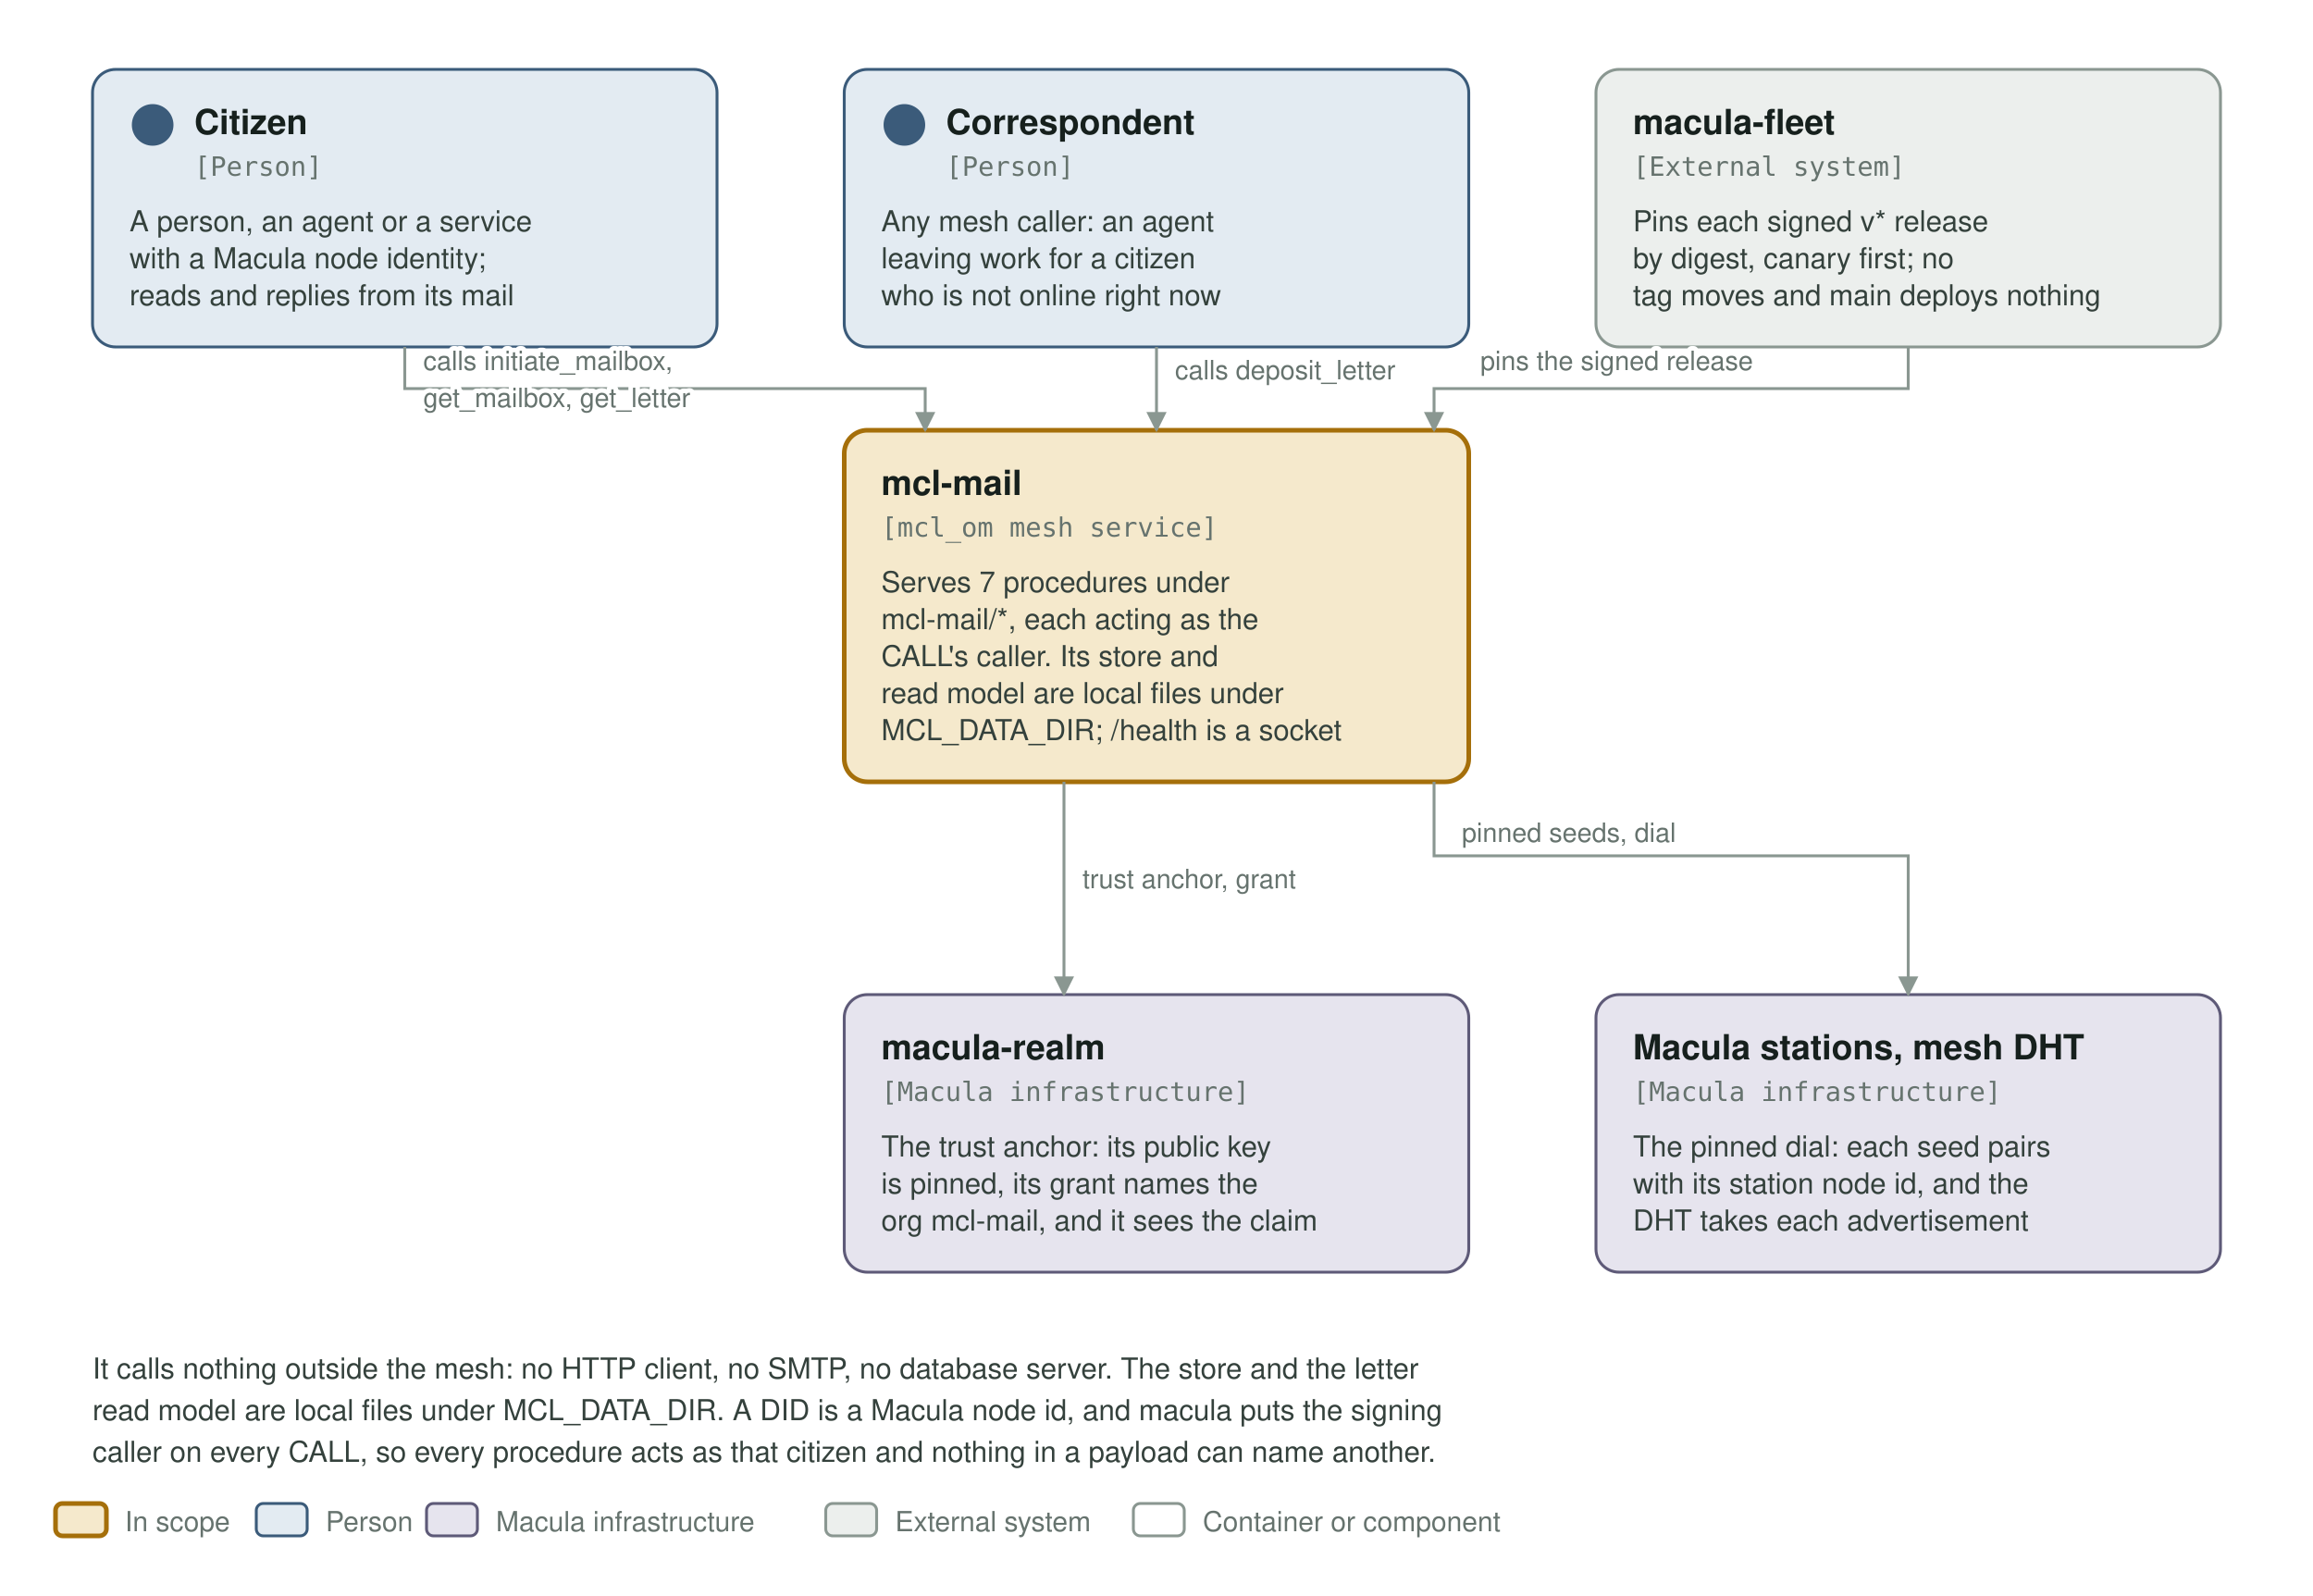
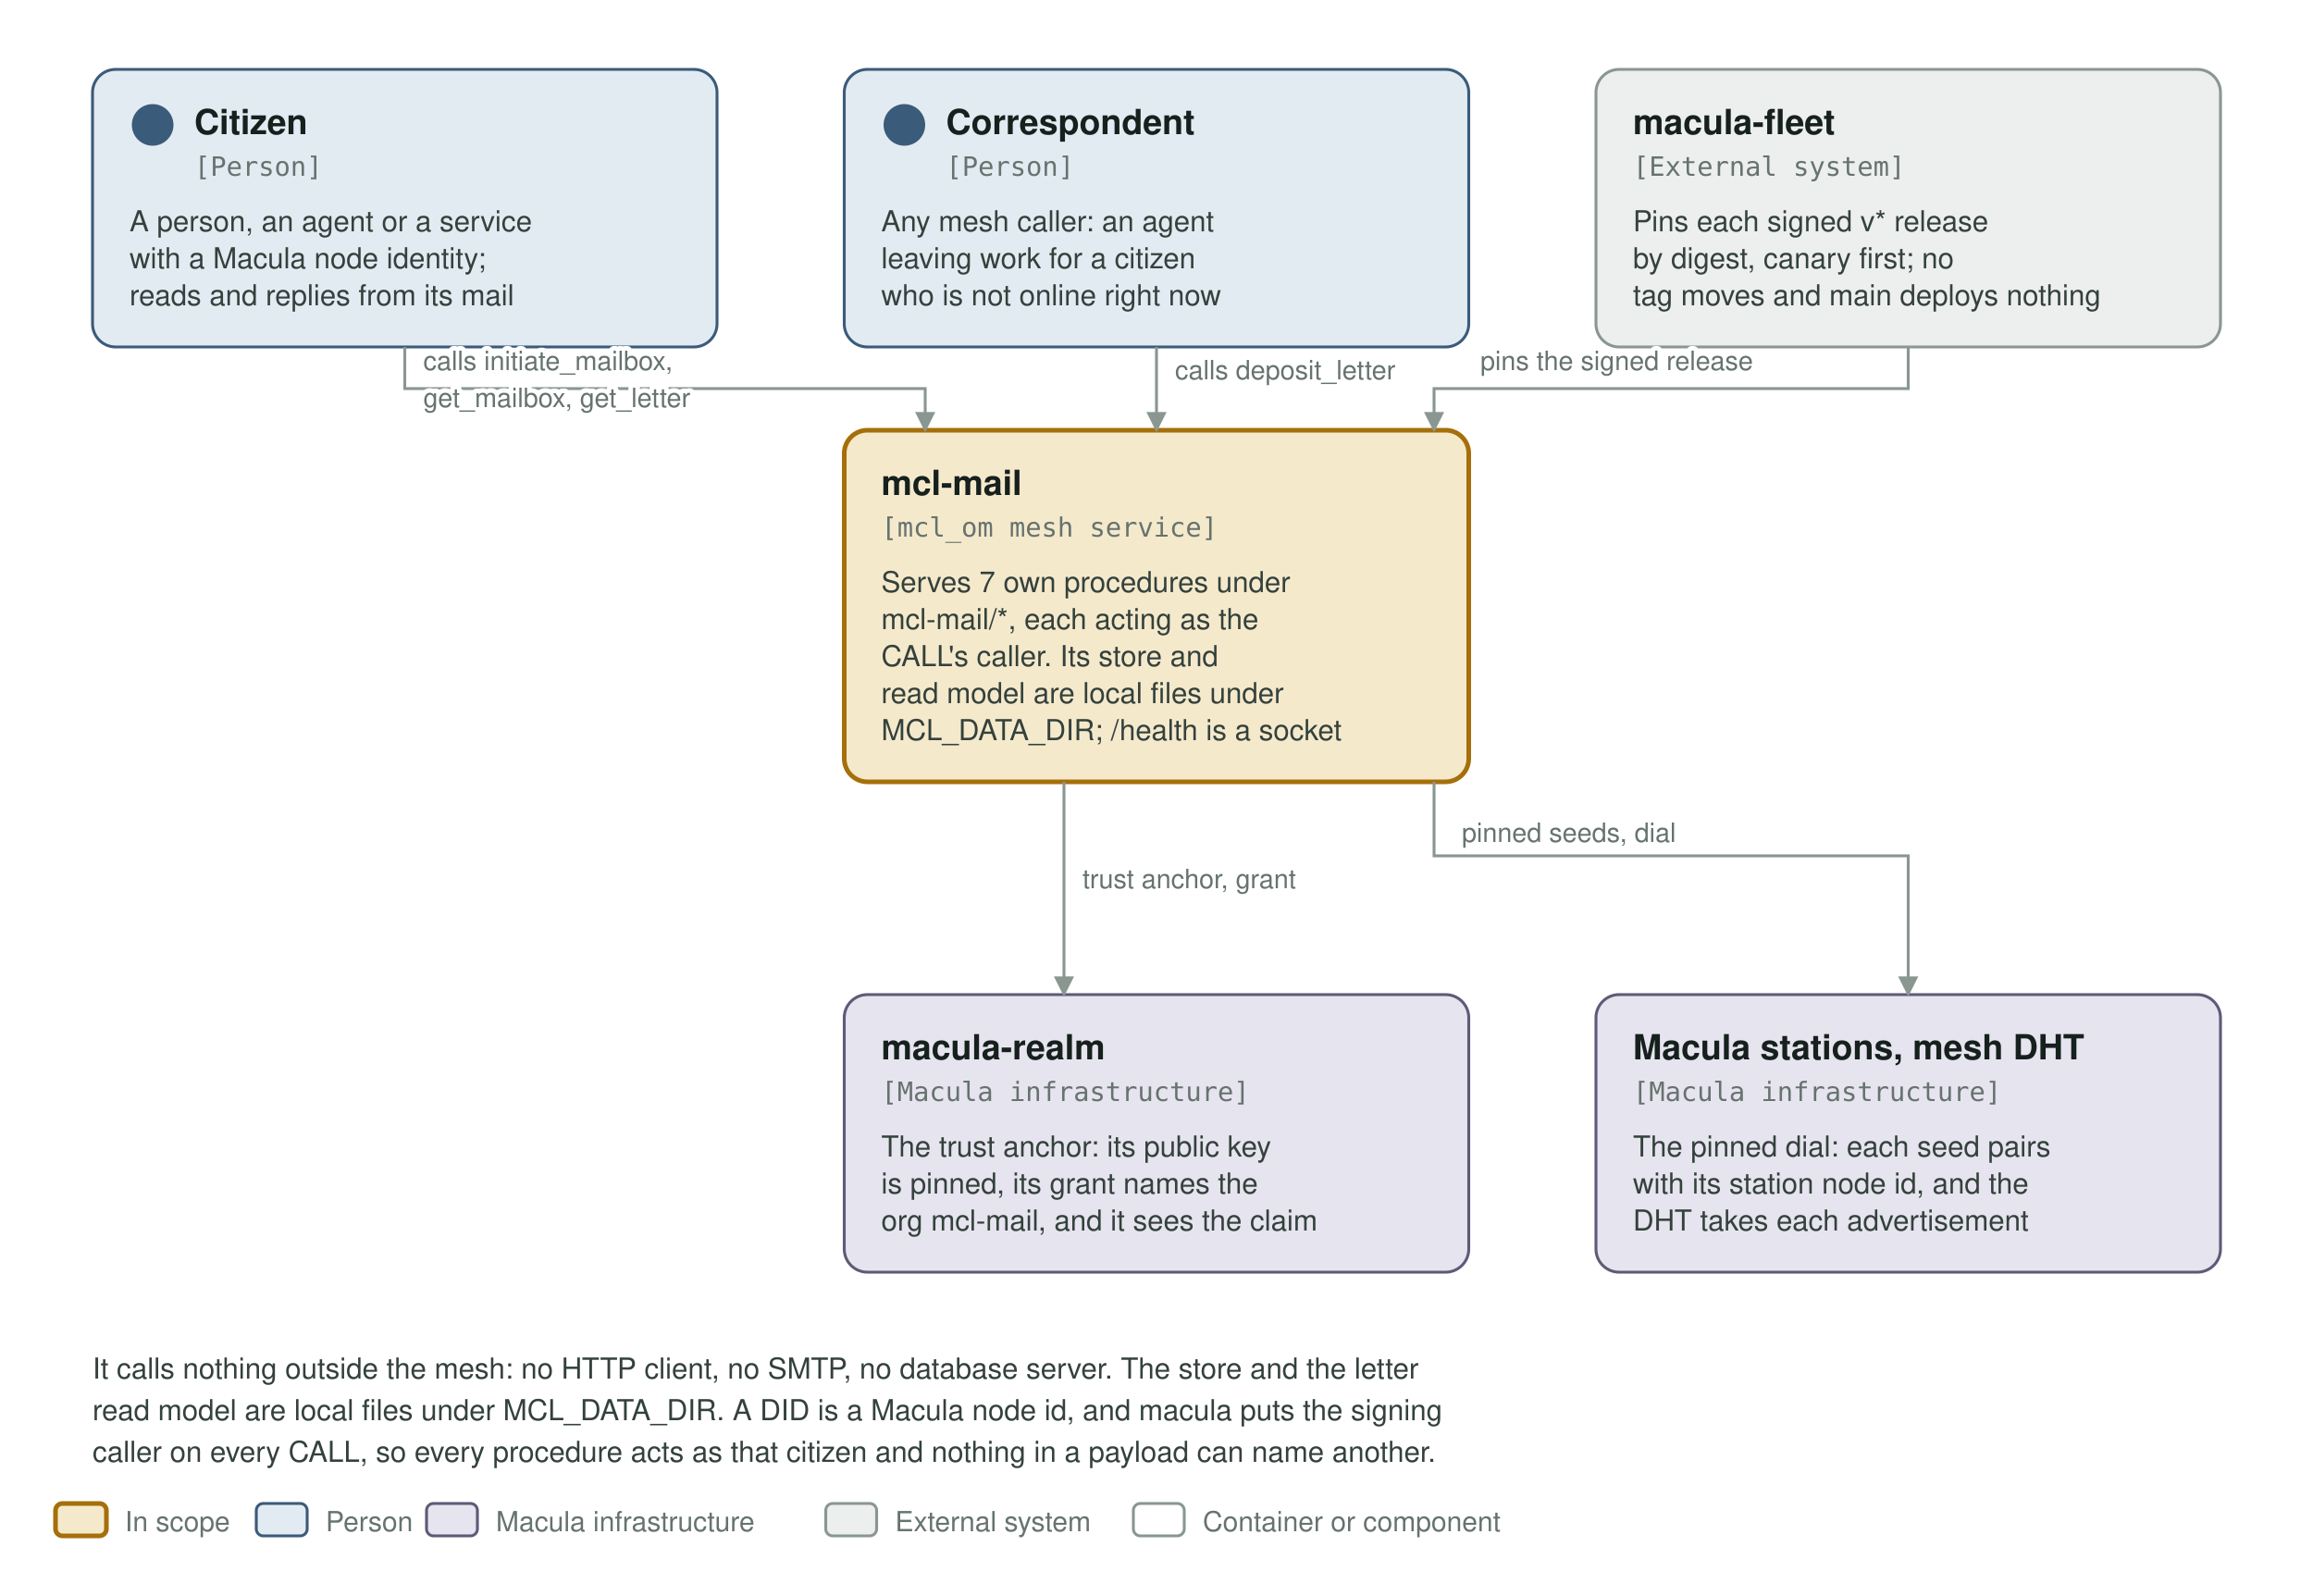
<svg xmlns="http://www.w3.org/2000/svg" viewBox="0 0 1000 690" role="img" aria-label="mcl-mail system context">
  <style>
.t-name { font-family: "Atkinson Hyperlegible", "Segoe UI", system-ui, -apple-system, Helvetica, Arial, sans-serif; font-size: 15px; font-weight: 700; }
.t-desc { font-family: "Atkinson Hyperlegible", "Segoe UI", system-ui, -apple-system, Helvetica, Arial, sans-serif; font-size: 12.5px; }
.t-rel { font-family: "Atkinson Hyperlegible", "Segoe UI", system-ui, -apple-system, Helvetica, Arial, sans-serif; font-size: 11.5px; paint-order: stroke; stroke-width: 4px; stroke-linejoin: round; }
.t-code { font-family: "JetBrains Mono", ui-monospace, Menlo, Consolas, monospace; font-size: 13px; font-weight: 600; }
.t-type { font-family: "JetBrains Mono", ui-monospace, Menlo, Consolas, monospace; font-size: 11.5px; }
.t-bound { font-family: "JetBrains Mono", ui-monospace, Menlo, Consolas, monospace; font-size: 12px; font-weight: 600; }
.t-leg { font-family: "Atkinson Hyperlegible", "Segoe UI", system-ui, -apple-system, Helvetica, Arial, sans-serif; font-size: 12px; }
.edge { fill: none; stroke-width: 1.25; }
.edge-later { fill: none; stroke-width: 1.25; stroke-dasharray: 5 4; }
.bg { fill: #FFFFFF; }
.b-sys { fill: #F5E9CC; stroke: #A56F0A; stroke-width: 2; }
.b-per { fill: #E3EBF2; stroke: #3B5B7A; stroke-width: 1.25; }
.b-mac { fill: #E6E4EE; stroke: #5E5A78; stroke-width: 1.25; }
.b-ext { fill: #ECEFED; stroke: #8A9791; stroke-width: 1.25; }
.b-cmp { fill: #FFFFFF; stroke: #8A9791; stroke-width: 1.25; }
.b-later { fill: none; stroke: #8A9791; stroke-width: 1.25; stroke-dasharray: 5 4; }
.bound { fill: none; stroke: #B3BDB8; stroke-width: 1; }
.head { fill: #3B5B7A; }
.t-name, .t-code { fill: #16201D; }
.t-type, .t-bound, .t-leg { fill: #66736E; }
.t-desc { fill: #34413C; }
.t-rel { fill: #66736E; stroke: #FFFFFF; }
.edge, .edge-later { stroke: #8A9791; }
.arrowhead { fill: #8A9791; }
@media (prefers-color-scheme: dark) {
.bg { fill: #171F1C; }
.b-sys { fill: #3A2E13; stroke: #E3AA3C; }
.b-per { fill: #1D2A36; stroke: #8EB4D8; }
.b-mac { fill: #26243A; stroke: #A9A4C8; }
.b-ext { fill: #1C2421; stroke: #7D8B85; }
.b-cmp { fill: #171F1C; stroke: #7D8B85; }
.b-later { stroke: #7D8B85; }
.bound { stroke: #4A5752; }
.head { fill: #8EB4D8; }
.t-name, .t-code { fill: #E6ECE9; }
.t-type, .t-bound, .t-leg { fill: #93A09A; }
.t-desc { fill: #C3CDC8; }
.t-rel { fill: #93A09A; stroke: #171F1C; }
.edge, .edge-later { stroke: #7D8B85; }
.arrowhead { fill: #7D8B85; }
}
</style>
  <defs>
    <marker id="a" viewBox="0 0 10 10" refX="9" refY="5" markerWidth="7" markerHeight="7" orient="auto-start-reverse">
      <path class="arrowhead" d="M0 0L10 5L0 10z" />
    </marker>
  </defs>
  <rect class="bg" x="0" y="0" width="1000" height="690" />
  <rect class="b-per" x="40" y="30" width="270" height="120" rx="10" />
  <circle class="head" cx="66" cy="54" r="9" />
  <text class="t-name" x="84" y="58">Citizen</text>
  <text class="t-type" x="84" y="76">[Person]</text>
  <text class="t-desc" x="56" y="100">A person, an agent or a service</text>
  <text class="t-desc" x="56" y="116">with a Macula node identity;</text>
  <text class="t-desc" x="56" y="132">reads and replies from its mail</text>
  <rect class="b-per" x="365" y="30" width="270" height="120" rx="10" />
  <circle class="head" cx="391" cy="54" r="9" />
  <text class="t-name" x="409" y="58">Correspondent</text>
  <text class="t-type" x="409" y="76">[Person]</text>
  <text class="t-desc" x="381" y="100">Any mesh caller: an agent</text>
  <text class="t-desc" x="381" y="116">leaving work for a citizen</text>
  <text class="t-desc" x="381" y="132">who is not online right now</text>
  <rect class="b-ext" x="690" y="30" width="270" height="120" rx="10" />
  <text class="t-name" x="706" y="58">macula-fleet</text>
  <text class="t-type" x="706" y="76">[External system]</text>
  <text class="t-desc" x="706" y="100">Pins each signed v* release</text>
  <text class="t-desc" x="706" y="116">by digest, canary first; no</text>
  <text class="t-desc" x="706" y="132">tag moves and main deploys nothing</text>
  <rect class="b-sys" x="365" y="186" width="270" height="152" rx="10" />
  <text class="t-name" x="381" y="214">mcl-mail</text>
  <text class="t-type" x="381" y="232">[mcl_om mesh service]</text>
-   <text class="t-desc" x="381" y="256">Serves 7 procedures under</text>
+   <text class="t-desc" x="381" y="256">Serves 7 own procedures under</text>
  <text class="t-desc" x="381" y="272">mcl-mail/*, each acting as the</text>
  <text class="t-desc" x="381" y="288">CALL's caller. Its store and</text>
  <text class="t-desc" x="381" y="304">read model are local files under</text>
  <text class="t-desc" x="381" y="320">MCL_DATA_DIR; /health is a socket</text>
  <rect class="b-mac" x="365" y="430" width="270" height="120" rx="10" />
  <text class="t-name" x="381" y="458">macula-realm</text>
  <text class="t-type" x="381" y="476">[Macula infrastructure]</text>
  <text class="t-desc" x="381" y="500">The trust anchor: its public key</text>
  <text class="t-desc" x="381" y="516">is pinned, its grant names the</text>
  <text class="t-desc" x="381" y="532">org mcl-mail, and it sees the claim</text>
  <rect class="b-mac" x="690" y="430" width="270" height="120" rx="10" />
  <text class="t-name" x="706" y="458">Macula stations, mesh DHT</text>
  <text class="t-type" x="706" y="476">[Macula infrastructure]</text>
  <text class="t-desc" x="706" y="500">The pinned dial: each seed pairs</text>
  <text class="t-desc" x="706" y="516">with its station node id, and the</text>
  <text class="t-desc" x="706" y="532">DHT takes each advertisement</text>
  <path class="edge" d="M175 150V168H400V186" marker-end="url(#a)" />
  <text class="t-rel" x="183" y="160">calls initiate_mailbox,</text>
  <text class="t-rel" x="183" y="176">get_mailbox, get_letter</text>
  <path class="edge" d="M500 150V186" marker-end="url(#a)" />
  <text class="t-rel" x="508" y="164">calls deposit_letter</text>
  <path class="edge" d="M825 150V168H620V186" marker-end="url(#a)" />
  <text class="t-rel" x="640" y="160">pins the signed release</text>
  <path class="edge" d="M460 338V430" marker-end="url(#a)" />
  <text class="t-rel" x="468" y="384">trust anchor, grant</text>
  <path class="edge" d="M620 338V370H825V430" marker-end="url(#a)" />
  <text class="t-rel" x="632" y="364">pinned seeds, dial</text>
  <text class="t-desc" x="40" y="596">It calls nothing outside the mesh: no HTTP client, no SMTP, no database server. The store and the letter</text>
  <text class="t-desc" x="40" y="614">read model are local files under MCL_DATA_DIR. A DID is a Macula node id, and macula puts the signing</text>
  <text class="t-desc" x="40" y="632">caller on every CALL, so every procedure acts as that citizen and nothing in a payload can name another.</text>
  <rect class="b-sys" x="24" y="650" width="22" height="14" rx="3" />
  <text class="t-leg" x="54" y="662">In scope</text>
  <rect class="b-per" x="110.8" y="650" width="22" height="14" rx="3" />
  <text class="t-leg" x="140.8" y="662">Person</text>
  <rect class="b-mac" x="184.4" y="650" width="22" height="14" rx="3" />
  <text class="t-leg" x="214.4" y="662">Macula infrastructure</text>
  <rect class="b-ext" x="357.0" y="650" width="22" height="14" rx="3" />
  <text class="t-leg" x="387.0" y="662">External system</text>
  <rect class="b-cmp" x="490.0" y="650" width="22" height="14" rx="3" />
  <text class="t-leg" x="520.0" y="662">Container or component</text>
</svg>
